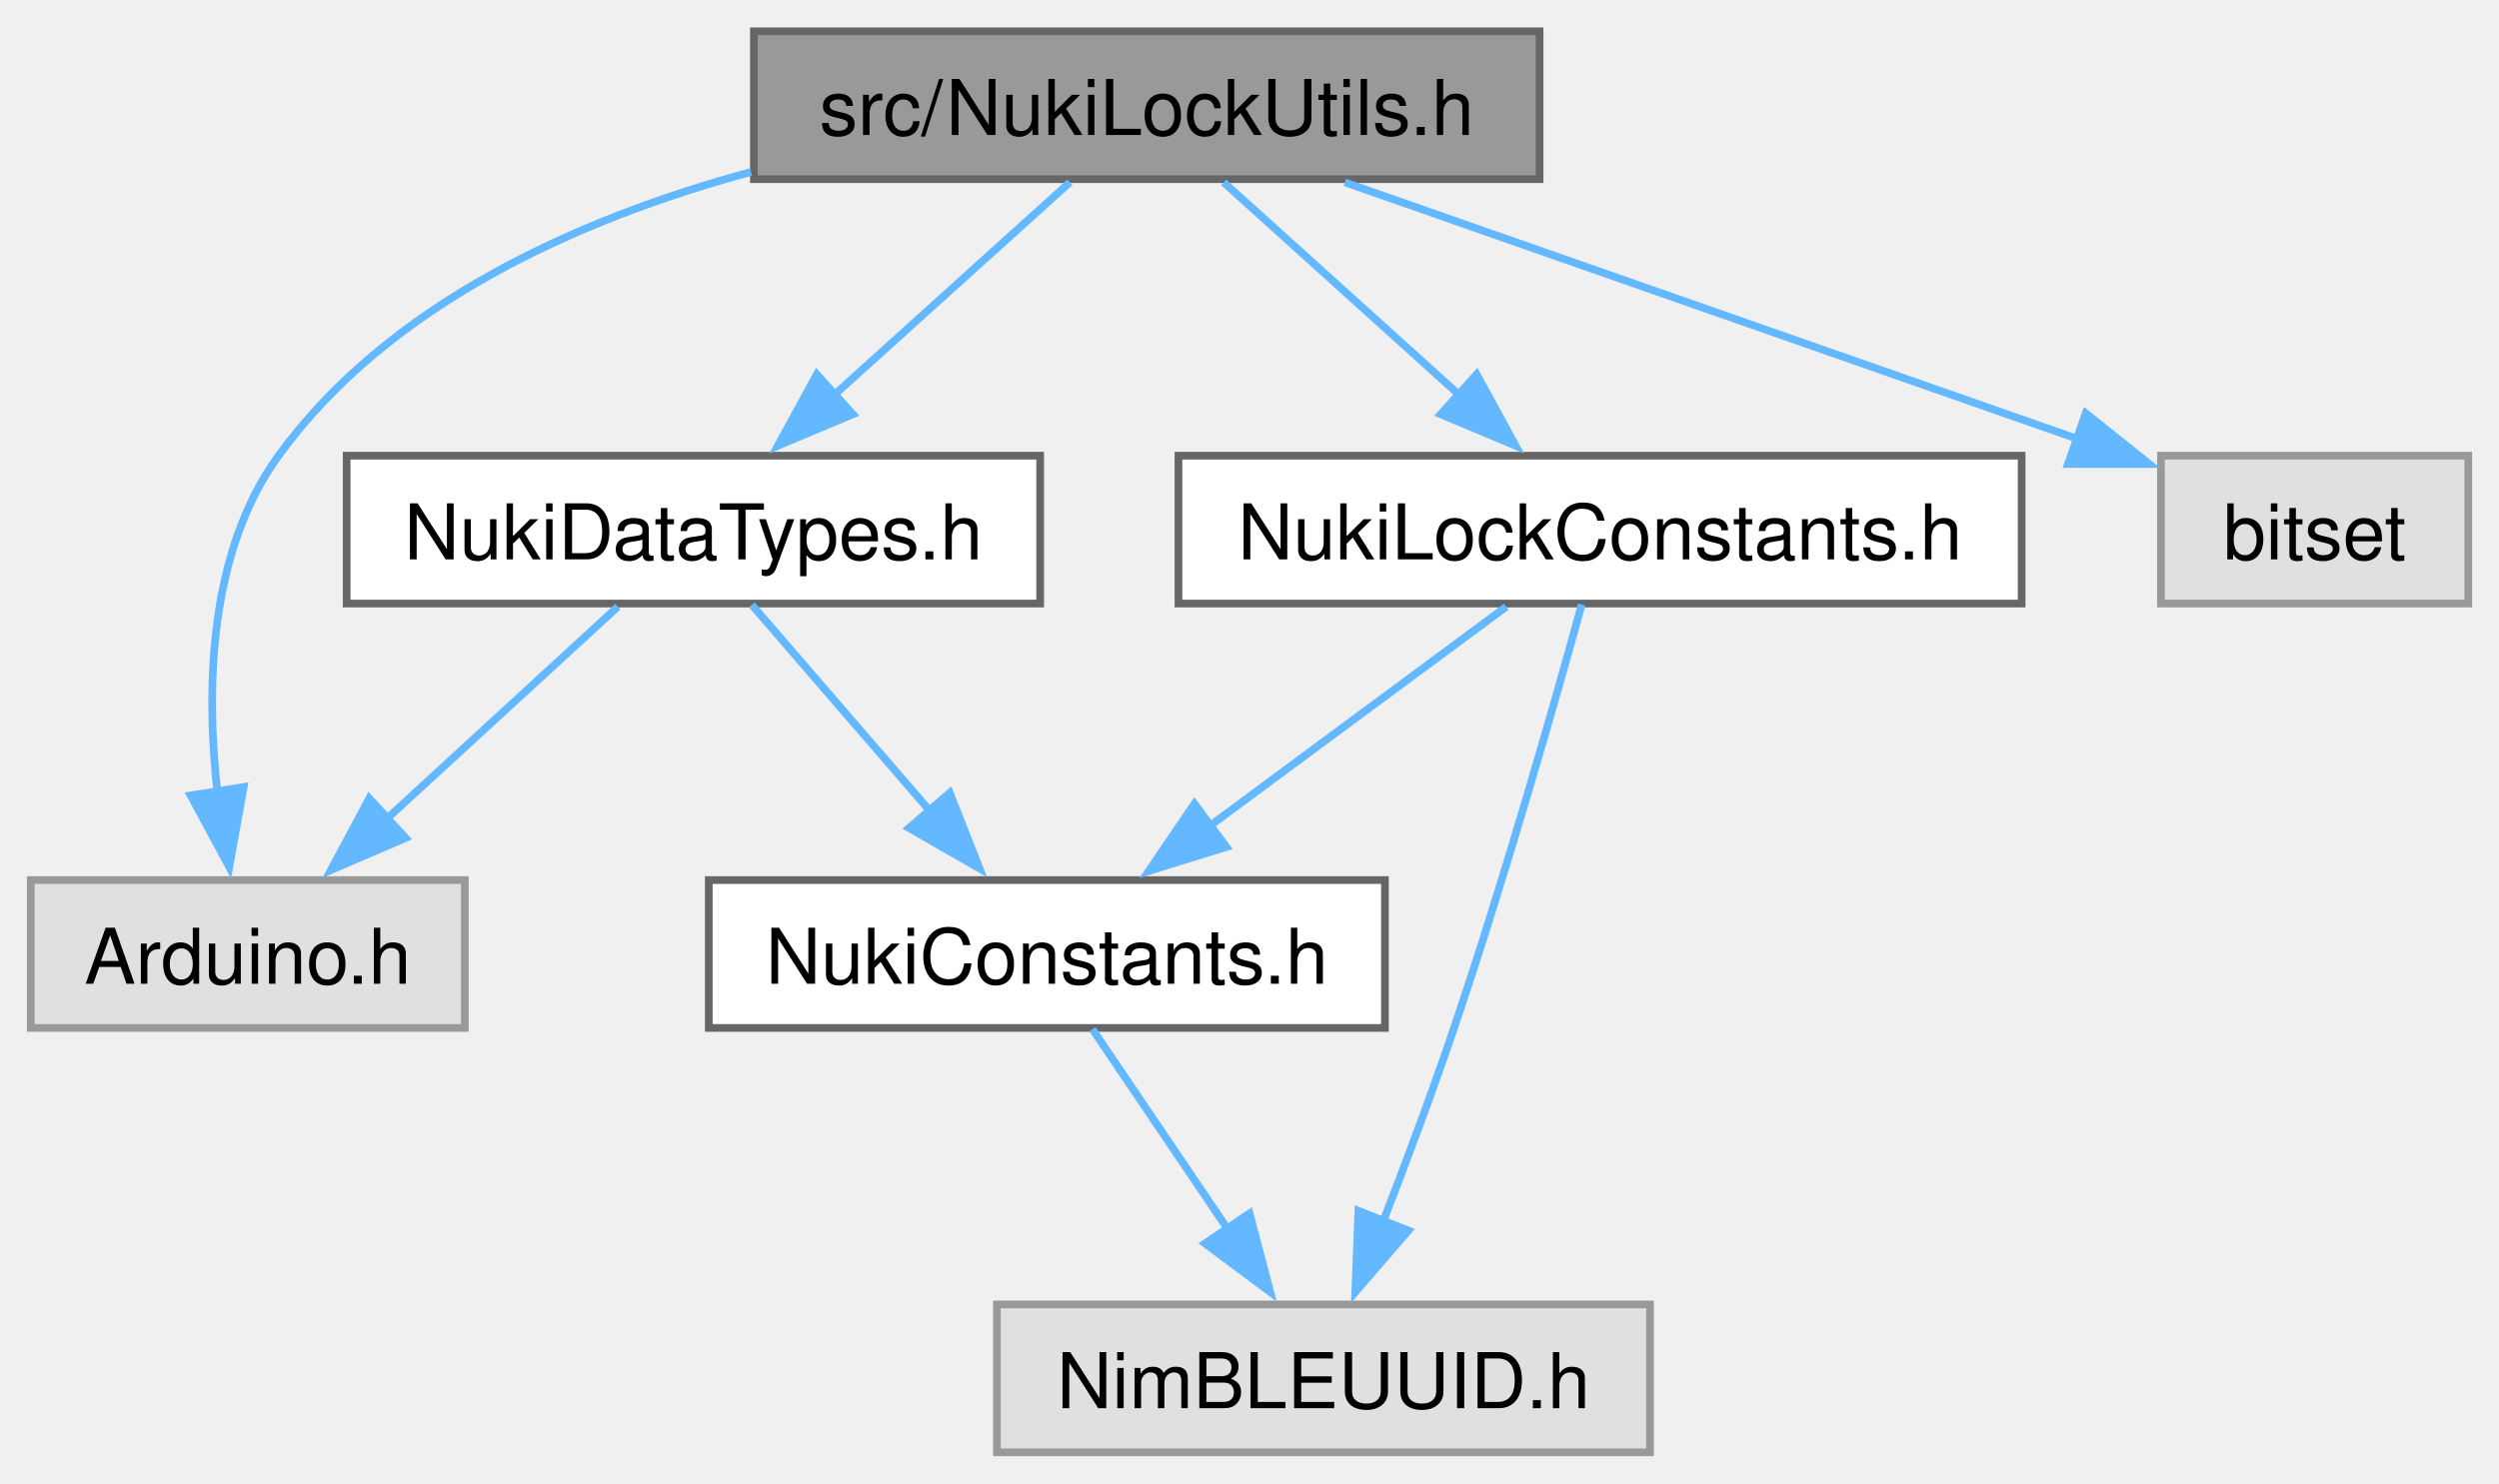
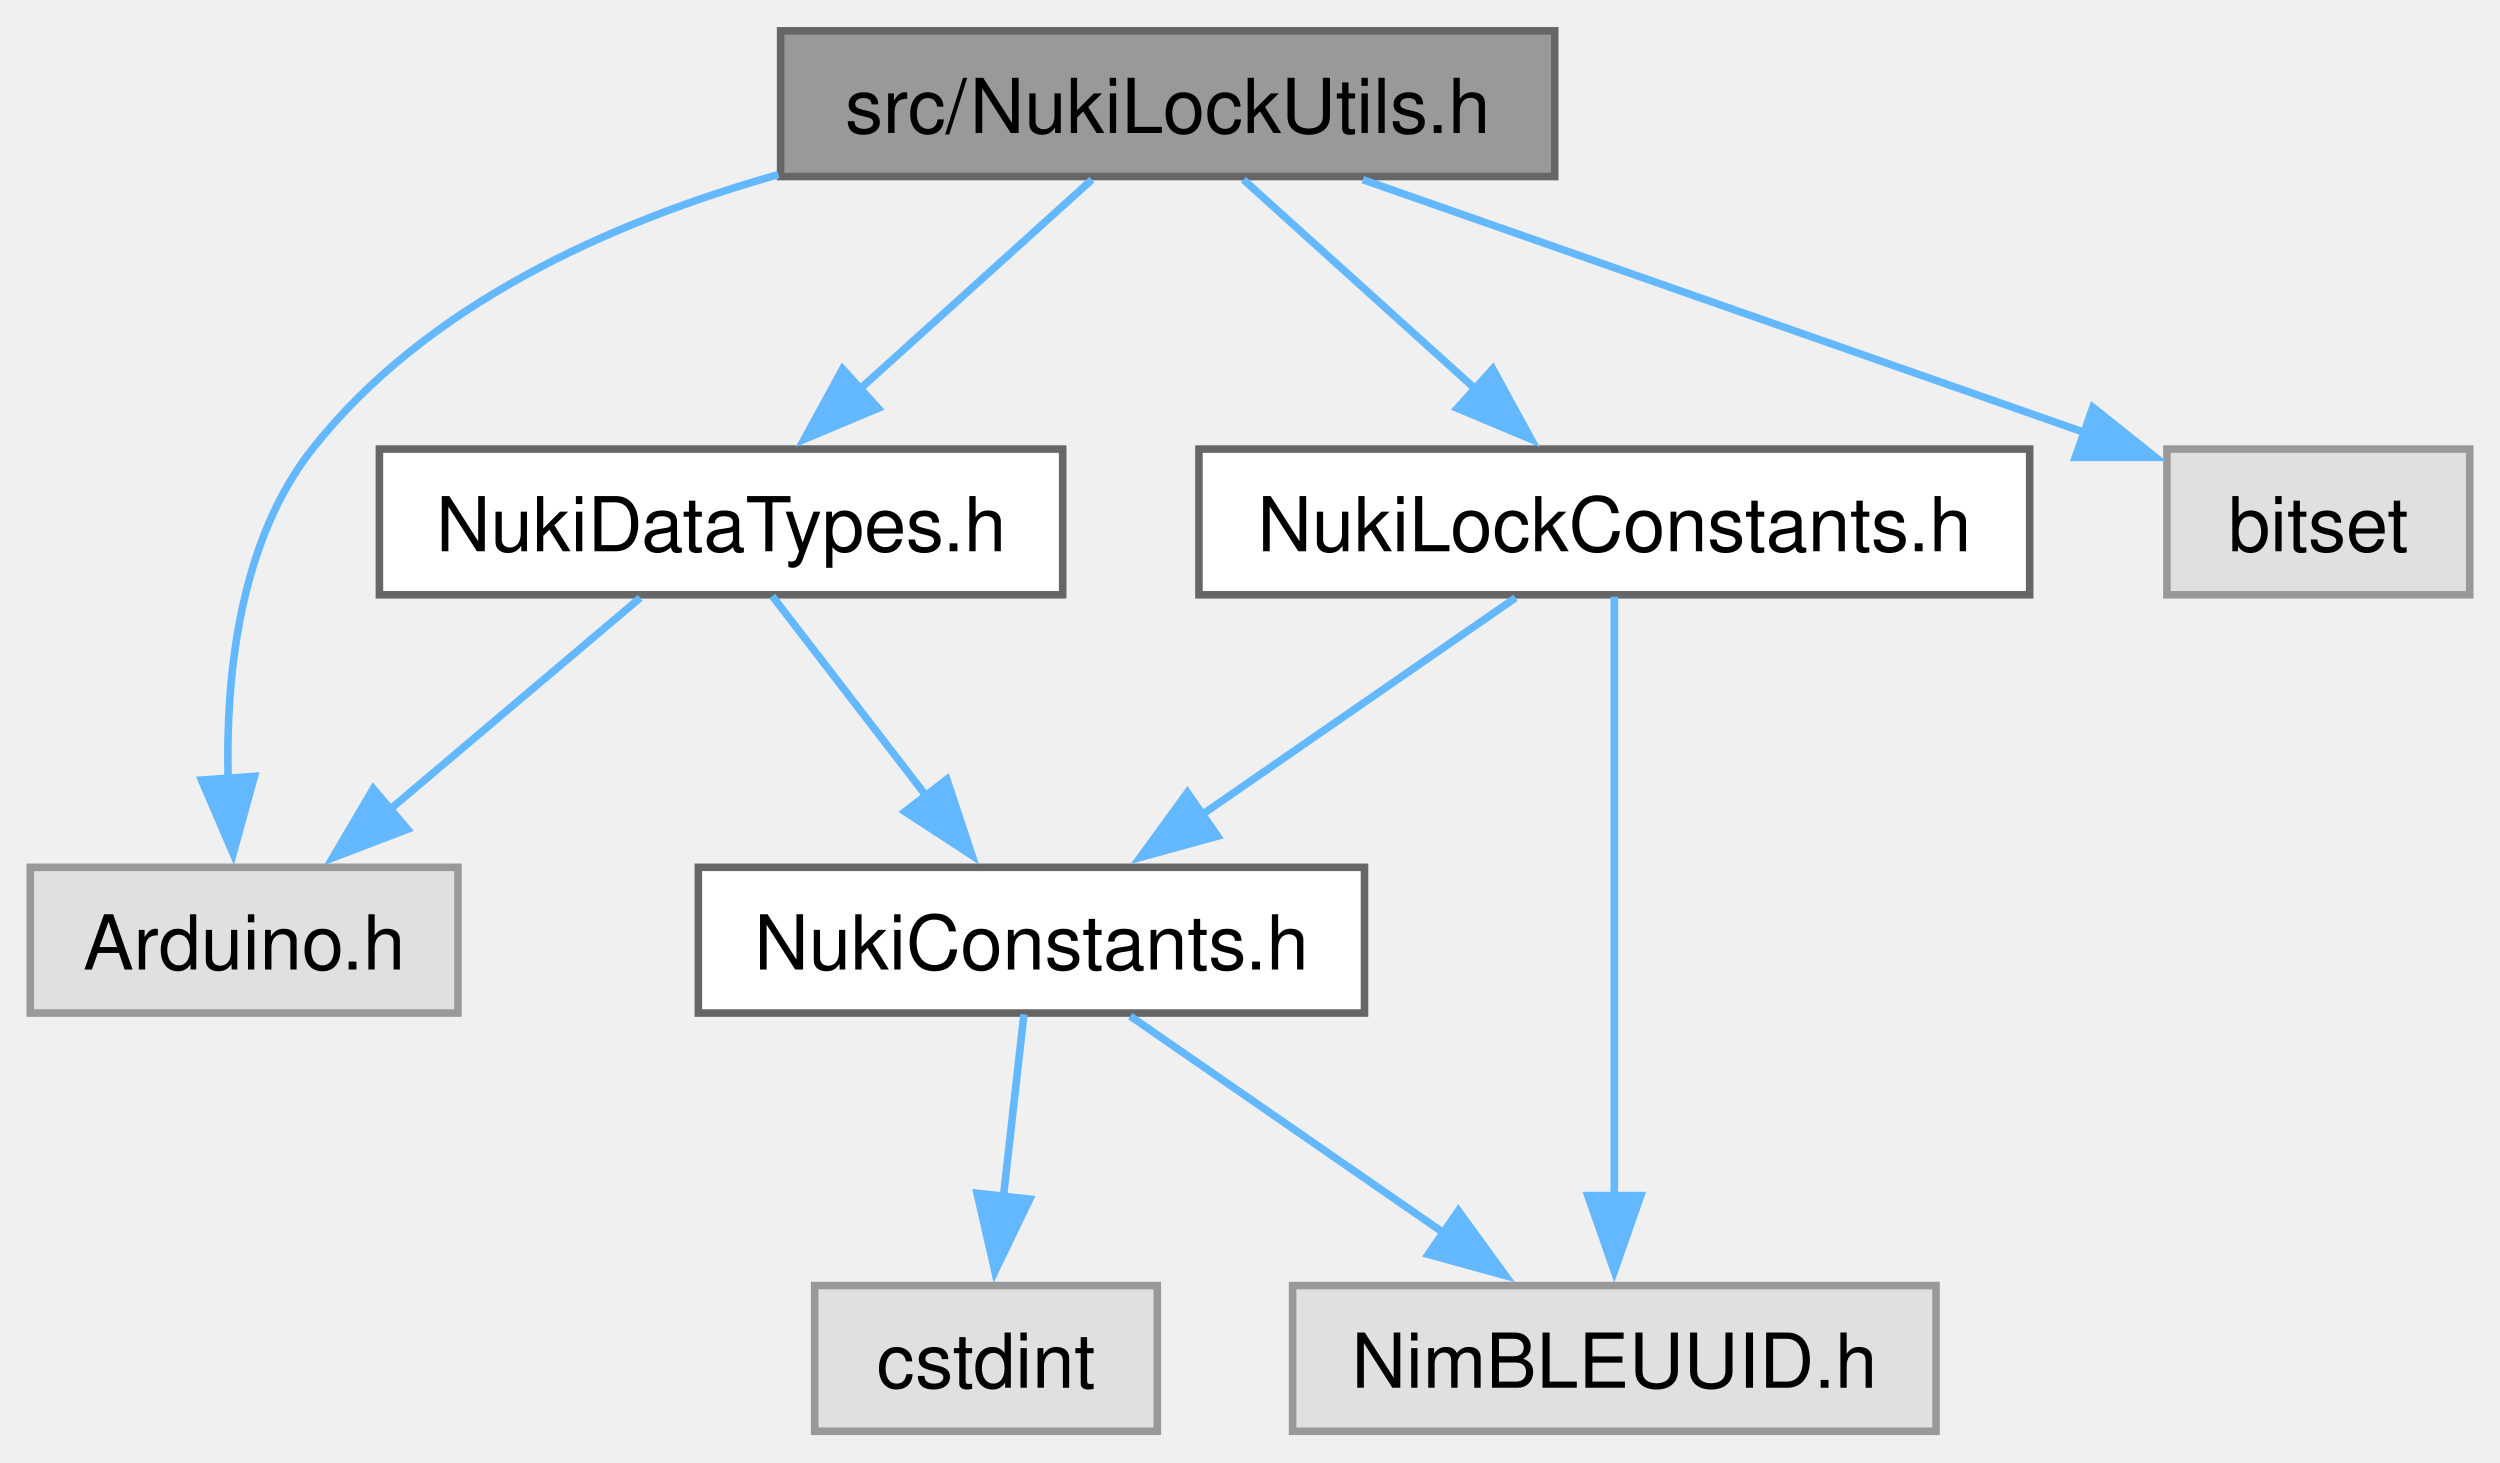
- <svg xmlns="http://www.w3.org/2000/svg" xmlns:xlink="http://www.w3.org/1999/xlink" width="325pt" height="193pt" viewBox="0.00 0.00 325.25 193.00">
+ <svg xmlns="http://www.w3.org/2000/svg" xmlns:xlink="http://www.w3.org/1999/xlink" width="330pt" height="193pt" viewBox="0.00 0.00 330.25 193.00">
  <g id="graph0" class="graph" transform="scale(1 1) rotate(0) translate(4 189)">
    <g id="Node000001" class="node">
      <g id="a_Node000001">
        <a xlink:title=" ">
-           <polygon fill="#999999" stroke="#666666" points="196.38,-185 94.12,-185 94.12,-165.75 196.38,-165.75 196.38,-185" />
-           <text text-anchor="middle" x="145.25" y="-171.5" font-family="Helvetica,sans-Serif" font-size="10.00">src/NukiLockUtils.h</text>
+           <polygon fill="#999999" stroke="#666666" points="201.38,-185 99.12,-185 99.12,-165.75 201.38,-165.75 201.38,-185" />
+           <text text-anchor="middle" x="150.25" y="-171.5" font-family="Helvetica,sans-Serif" font-size="10.00">src/NukiLockUtils.h</text>
        </a>
      </g>
    </g>
    <g id="Node000002" class="node">
      <g id="a_Node000002">
        <a xlink:title=" ">
          <polygon fill="#e0e0e0" stroke="#999999" points="56.5,-74.5 0,-74.5 0,-55.25 56.5,-55.25 56.5,-74.5" />
          <text text-anchor="middle" x="28.25" y="-61" font-family="Helvetica,sans-Serif" font-size="10.00">Arduino.h</text>
        </a>
      </g>
    </g>
    <g id="edge1_Node000001_Node000002" class="edge">
      <g id="a_edge1_Node000001_Node000002">
        <a xlink:title=" ">
-           <path fill="none" stroke="#63b8ff" d="M93.74,-166.69C71.19,-160.56 46.64,-149.54 32.25,-129.75 23.15,-117.23 22.77,-99.41 24.31,-85.78" />
-           <polygon fill="#63b8ff" stroke="#63b8ff" points="27.72,-86.62 25.84,-76.2 20.81,-85.52 27.72,-86.62" />
+           <path fill="none" stroke="#63b8ff" d="M98.83,-166.01C76.59,-159.74 52.26,-148.8 37.25,-129.75 27.59,-117.49 25.78,-99.65 26.14,-85.94" />
+           <polygon fill="#63b8ff" stroke="#63b8ff" points="29.61,-86.52 26.8,-76.3 22.62,-86.03 29.61,-86.52" />
        </a>
      </g>
    </g>
    <g id="Node000003" class="node">
      <g id="a_Node000003">
        <a xlink:href="_nuki_data_types_8h.html" target="_top" xlink:title=" ">
-           <polygon fill="white" stroke="#666666" points="131.38,-129.75 41.12,-129.75 41.12,-110.5 131.38,-110.5 131.38,-129.75" />
-           <text text-anchor="middle" x="86.25" y="-116.25" font-family="Helvetica,sans-Serif" font-size="10.00">NukiDataTypes.h</text>
+           <polygon fill="white" stroke="#666666" points="136.38,-129.75 46.12,-129.75 46.12,-110.5 136.38,-110.5 136.38,-129.75" />
+           <text text-anchor="middle" x="91.25" y="-116.25" font-family="Helvetica,sans-Serif" font-size="10.00">NukiDataTypes.h</text>
        </a>
      </g>
    </g>
    <g id="edge2_Node000001_Node000003" class="edge">
      <g id="a_edge2_Node000001_Node000003">
        <a xlink:title=" ">
-           <path fill="none" stroke="#63b8ff" d="M135.24,-165.34C126.88,-157.8 114.75,-146.85 104.65,-137.73" />
-           <polygon fill="#63b8ff" stroke="#63b8ff" points="107,-135.14 97.23,-131.04 102.31,-140.34 107,-135.14" />
-         </a>
-       </g>
-     </g>
-     <g id="Node000006" class="node">
-       <g id="a_Node000006">
-         <a xlink:href="_nuki_lock_constants_8h.html" target="_top" xlink:title=" ">
-           <polygon fill="white" stroke="#666666" points="259.12,-129.75 149.38,-129.75 149.38,-110.5 259.12,-110.5 259.12,-129.75" />
-           <text text-anchor="middle" x="204.25" y="-116.25" font-family="Helvetica,sans-Serif" font-size="10.00">NukiLockConstants.h</text>
-         </a>
-       </g>
-     </g>
-     <g id="edge6_Node000001_Node000006" class="edge">
-       <g id="a_edge6_Node000001_Node000006">
-         <a xlink:title=" ">
-           <path fill="none" stroke="#63b8ff" d="M155.26,-165.34C163.62,-157.8 175.75,-146.85 185.85,-137.73" />
-           <polygon fill="#63b8ff" stroke="#63b8ff" points="188.19,-140.34 193.27,-131.04 183.5,-135.14 188.19,-140.34" />
+           <path fill="none" stroke="#63b8ff" d="M140.24,-165.34C131.88,-157.8 119.75,-146.85 109.65,-137.73" />
+           <polygon fill="#63b8ff" stroke="#63b8ff" points="112,-135.14 102.23,-131.04 107.31,-140.34 112,-135.14" />
        </a>
      </g>
    </g>
    <g id="Node000007" class="node">
      <g id="a_Node000007">
-         <a xlink:title=" ">
-           <polygon fill="#e0e0e0" stroke="#999999" points="317.25,-129.75 277.25,-129.75 277.25,-110.5 317.25,-110.5 317.25,-129.75" />
-           <text text-anchor="middle" x="297.25" y="-116.25" font-family="Helvetica,sans-Serif" font-size="10.00">bitset</text>
+         <a xlink:href="_nuki_lock_constants_8h.html" target="_top" xlink:title=" ">
+           <polygon fill="white" stroke="#666666" points="264.12,-129.75 154.38,-129.75 154.38,-110.5 264.12,-110.5 264.12,-129.75" />
+           <text text-anchor="middle" x="209.25" y="-116.25" font-family="Helvetica,sans-Serif" font-size="10.00">NukiLockConstants.h</text>
        </a>
      </g>
    </g>
-     <g id="edge9_Node000001_Node000007" class="edge">
-       <g id="a_edge9_Node000001_Node000007">
+     <g id="edge7_Node000001_Node000007" class="edge">
+       <g id="a_edge7_Node000001_Node000007">
        <a xlink:title=" ">
-           <path fill="none" stroke="#63b8ff" d="M171.03,-165.34C197.39,-156.11 238.32,-141.77 266.38,-131.94" />
-           <polygon fill="#63b8ff" stroke="#63b8ff" points="267.47,-135.27 275.75,-128.66 265.15,-128.66 267.47,-135.27" />
+           <path fill="none" stroke="#63b8ff" d="M160.26,-165.34C168.62,-157.8 180.75,-146.85 190.85,-137.73" />
+           <polygon fill="#63b8ff" stroke="#63b8ff" points="193.19,-140.34 198.27,-131.04 188.5,-135.14 193.19,-140.34" />
+         </a>
+       </g>
+     </g>
+     <g id="Node000008" class="node">
+       <g id="a_Node000008">
+         <a xlink:title=" ">
+           <polygon fill="#e0e0e0" stroke="#999999" points="322.25,-129.75 282.25,-129.75 282.25,-110.5 322.25,-110.5 322.25,-129.75" />
+           <text text-anchor="middle" x="302.25" y="-116.25" font-family="Helvetica,sans-Serif" font-size="10.00">bitset</text>
+         </a>
+       </g>
+     </g>
+     <g id="edge10_Node000001_Node000008" class="edge">
+       <g id="a_edge10_Node000001_Node000008">
+         <a xlink:title=" ">
+           <path fill="none" stroke="#63b8ff" d="M176.03,-165.34C202.39,-156.11 243.32,-141.77 271.38,-131.94" />
+           <polygon fill="#63b8ff" stroke="#63b8ff" points="272.47,-135.27 280.75,-128.66 270.15,-128.66 272.47,-135.27" />
        </a>
      </g>
    </g>
    <g id="edge3_Node000003_Node000002" class="edge">
      <g id="a_edge3_Node000003_Node000002">
        <a xlink:title=" ">
-           <path fill="none" stroke="#63b8ff" d="M76.41,-110.09C68.2,-102.55 56.27,-91.6 46.34,-82.48" />
-           <polygon fill="#63b8ff" stroke="#63b8ff" points="48.79,-79.98 39.06,-75.8 44.06,-85.14 48.79,-79.98" />
+           <path fill="none" stroke="#63b8ff" d="M80.56,-110.09C71.55,-102.47 58.42,-91.37 47.57,-82.2" />
+           <polygon fill="#63b8ff" stroke="#63b8ff" points="49.83,-79.53 39.94,-75.75 45.31,-84.88 49.83,-79.53" />
        </a>
      </g>
    </g>
    <g id="Node000004" class="node">
      <g id="a_Node000004">
        <a xlink:href="_nuki_constants_8h.html" target="_top" xlink:title=" ">
          <polygon fill="white" stroke="#666666" points="176.25,-74.5 88.25,-74.5 88.25,-55.25 176.25,-55.25 176.25,-74.5" />
          <text text-anchor="middle" x="132.25" y="-61" font-family="Helvetica,sans-Serif" font-size="10.00">NukiConstants.h</text>
        </a>
      </g>
    </g>
    <g id="edge4_Node000003_Node000004" class="edge">
      <g id="a_edge4_Node000003_Node000004">
        <a xlink:title=" ">
-           <path fill="none" stroke="#63b8ff" d="M93.85,-110.33C100.13,-103.05 109.26,-92.48 117.05,-83.48" />
-           <polygon fill="#63b8ff" stroke="#63b8ff" points="119.61,-85.86 123.5,-76 114.31,-81.28 119.61,-85.86" />
+           <path fill="none" stroke="#63b8ff" d="M98.02,-110.33C103.57,-103.13 111.59,-92.71 118.48,-83.76" />
+           <polygon fill="#63b8ff" stroke="#63b8ff" points="121.08,-86.12 124.41,-76.06 115.54,-81.85 121.08,-86.12" />
        </a>
      </g>
    </g>
    <g id="Node000005" class="node">
      <g id="a_Node000005">
        <a xlink:title=" ">
-           <polygon fill="#e0e0e0" stroke="#999999" points="210.75,-19.25 125.75,-19.25 125.75,0 210.75,0 210.75,-19.25" />
-           <text text-anchor="middle" x="168.25" y="-5.75" font-family="Helvetica,sans-Serif" font-size="10.00">NimBLEUUID.h</text>
+           <polygon fill="#e0e0e0" stroke="#999999" points="148.88,-19.25 103.62,-19.25 103.62,0 148.88,0 148.88,-19.25" />
+           <text text-anchor="middle" x="126.25" y="-5.75" font-family="Helvetica,sans-Serif" font-size="10.00">cstdint</text>
        </a>
      </g>
    </g>
    <g id="edge5_Node000004_Node000005" class="edge">
      <g id="a_edge5_Node000004_Node000005">
        <a xlink:title=" ">
-           <path fill="none" stroke="#63b8ff" d="M138.19,-55.08C142.96,-48.03 149.81,-37.9 155.77,-29.08" />
-           <polygon fill="#63b8ff" stroke="#63b8ff" points="158.63,-31.11 161.33,-20.86 152.83,-27.19 158.63,-31.11" />
+           <path fill="none" stroke="#63b8ff" d="M131.26,-55.08C130.52,-48.49 129.47,-39.21 128.53,-30.82" />
+           <polygon fill="#63b8ff" stroke="#63b8ff" points="132.03,-30.66 127.43,-21.11 125.07,-31.44 132.03,-30.66" />
        </a>
      </g>
    </g>
-     <g id="edge8_Node000006_Node000004" class="edge">
-       <g id="a_edge8_Node000006_Node000004">
+     <g id="Node000006" class="node">
+       <g id="a_Node000006">
        <a xlink:title=" ">
-           <path fill="none" stroke="#63b8ff" d="M192.04,-110.09C181.42,-102.24 165.81,-90.7 153.21,-81.37" />
-           <polygon fill="#63b8ff" stroke="#63b8ff" points="155.62,-78.81 145.5,-75.67 151.46,-84.44 155.62,-78.81" />
+           <polygon fill="#e0e0e0" stroke="#999999" points="251.75,-19.25 166.75,-19.25 166.75,0 251.75,0 251.75,-19.25" />
+           <text text-anchor="middle" x="209.25" y="-5.75" font-family="Helvetica,sans-Serif" font-size="10.00">NimBLEUUID.h</text>
        </a>
      </g>
    </g>
-     <g id="edge7_Node000006_Node000005" class="edge">
-       <g id="a_edge7_Node000006_Node000005">
+     <g id="edge6_Node000004_Node000006" class="edge">
+       <g id="a_edge6_Node000004_Node000006">
        <a xlink:title=" ">
-           <path fill="none" stroke="#63b8ff" d="M201.87,-110.38C198.46,-98.02 191.86,-74.76 185.25,-55.25 182.42,-46.91 179.02,-37.8 176,-30.01" />
-           <polygon fill="#63b8ff" stroke="#63b8ff" points="179.31,-28.87 172.39,-20.85 172.8,-31.44 179.31,-28.87" />
+           <path fill="none" stroke="#63b8ff" d="M145.31,-54.84C156.71,-46.96 173.48,-35.36 186.99,-26.02" />
+           <polygon fill="#63b8ff" stroke="#63b8ff" points="188.65,-29.13 194.88,-20.56 184.66,-23.37 188.65,-29.13" />
+         </a>
+       </g>
+     </g>
+     <g id="edge9_Node000007_Node000004" class="edge">
+       <g id="a_edge9_Node000007_Node000004">
+         <a xlink:title=" ">
+           <path fill="none" stroke="#63b8ff" d="M196.19,-110.09C184.79,-102.21 168.02,-90.61 154.51,-81.27" />
+           <polygon fill="#63b8ff" stroke="#63b8ff" points="156.84,-78.62 146.62,-75.81 152.85,-84.38 156.84,-78.62" />
+         </a>
+       </g>
+     </g>
+     <g id="edge8_Node000007_Node000006" class="edge">
+       <g id="a_edge8_Node000007_Node000006">
+         <a xlink:title=" ">
+           <path fill="none" stroke="#63b8ff" d="M209.25,-110.25C209.25,-93 209.25,-54.58 209.25,-30.81" />
+           <polygon fill="#63b8ff" stroke="#63b8ff" points="212.75,-31.14 209.25,-21.14 205.75,-31.14 212.75,-31.14" />
        </a>
      </g>
    </g>
  </g>
</svg>
